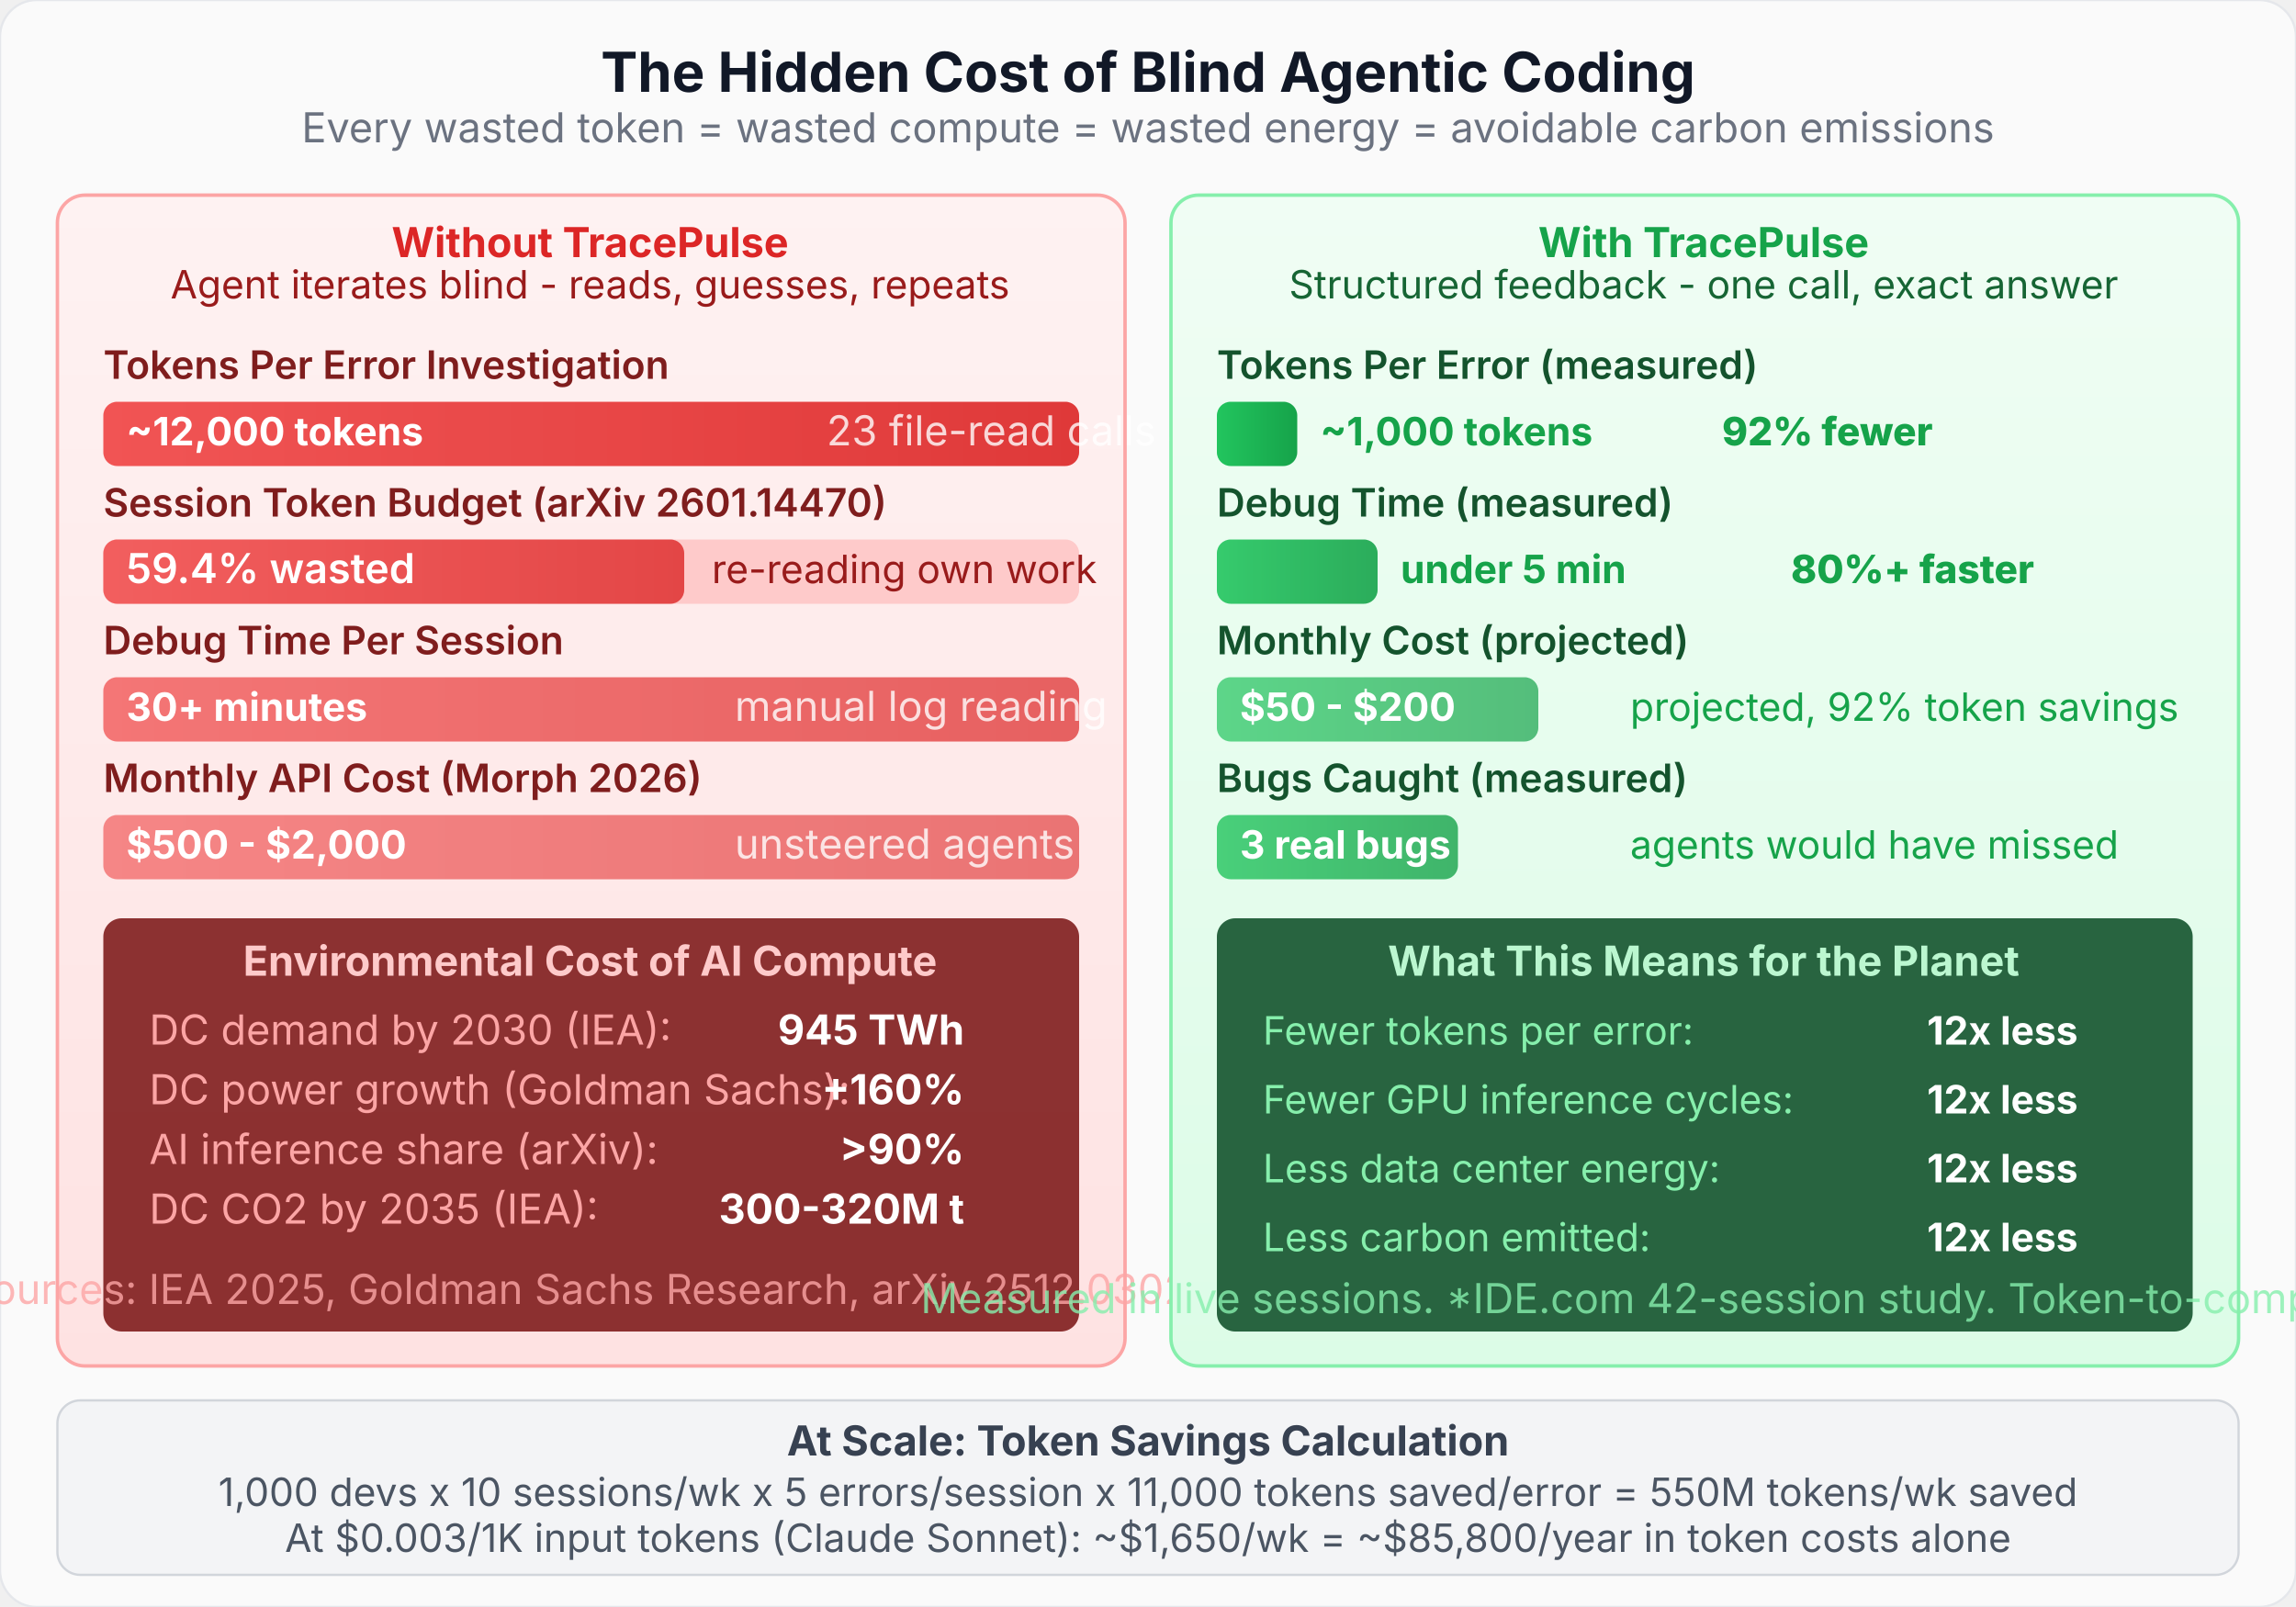
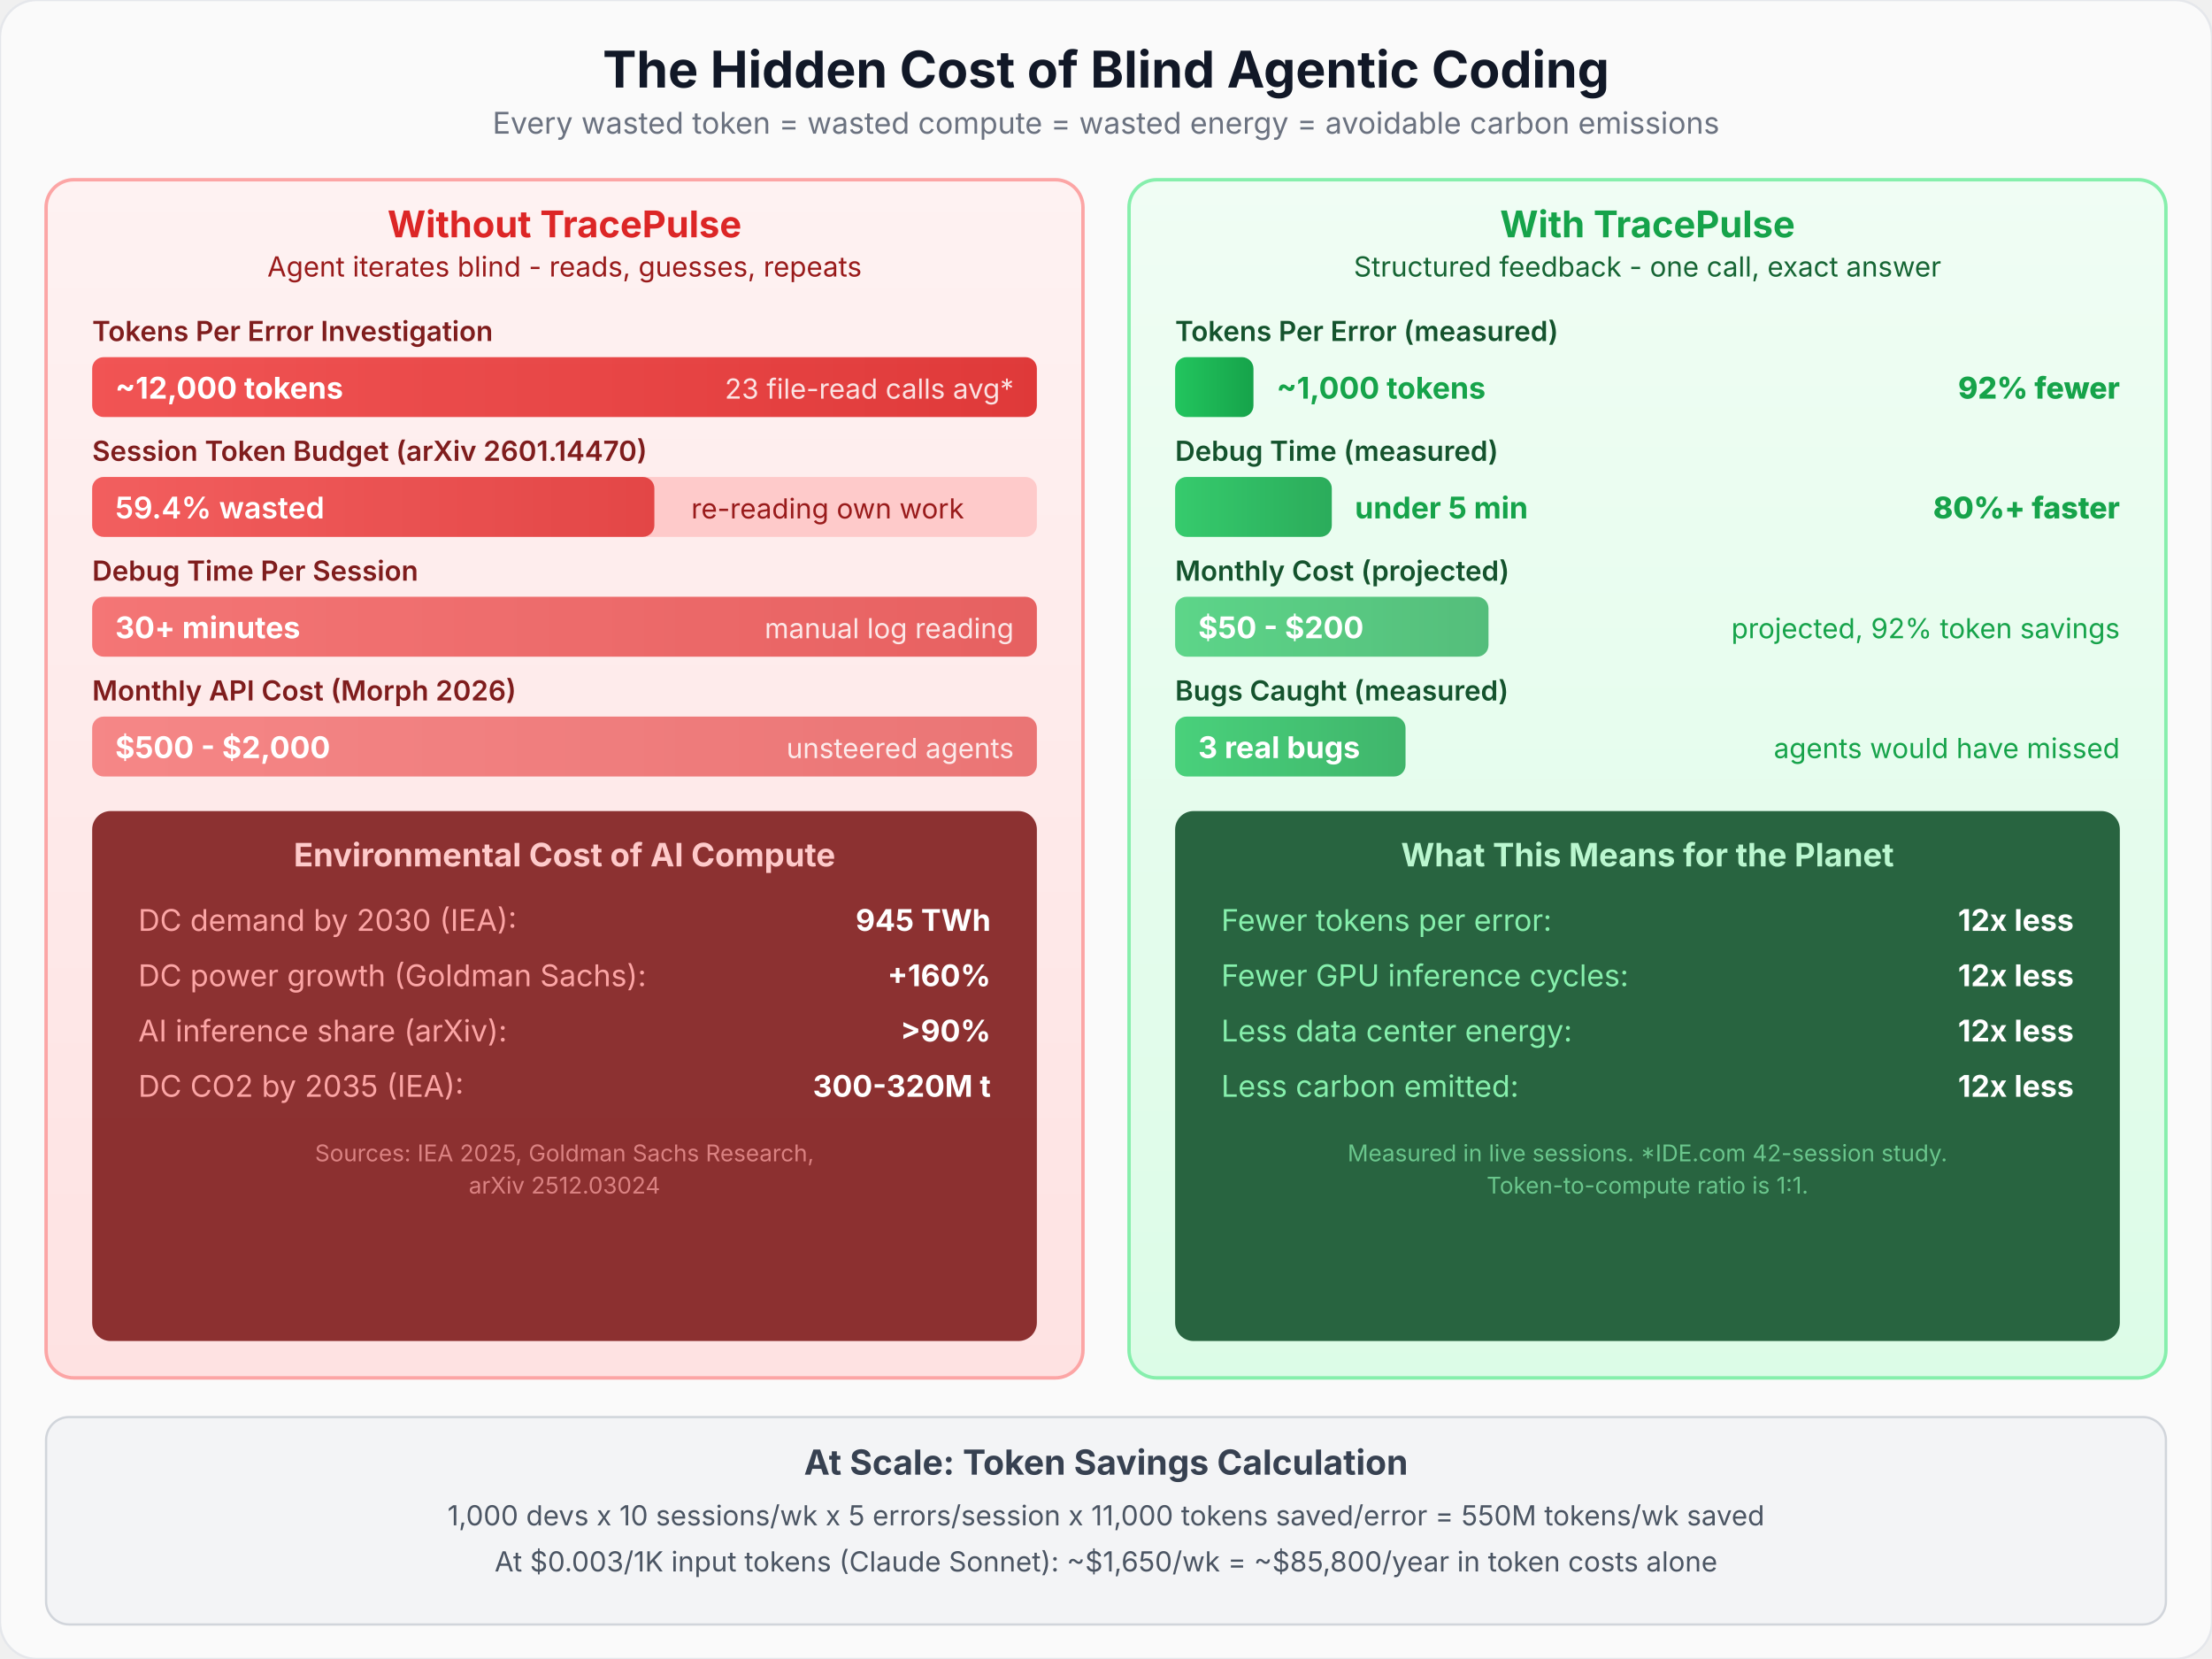
- <svg xmlns="http://www.w3.org/2000/svg" viewBox="0 0 1000 700" font-family="system-ui, -apple-system, sans-serif">
+ <svg xmlns="http://www.w3.org/2000/svg" viewBox="0 0 960 720" font-family="system-ui, -apple-system, sans-serif">
  <defs>
    <linearGradient id="wasteBg" x1="0" y1="0" x2="0" y2="1">
      <stop offset="0%" stop-color="#fef2f2" />
      <stop offset="100%" stop-color="#fee2e2" />
    </linearGradient>
    <linearGradient id="saveBg" x1="0" y1="0" x2="0" y2="1">
      <stop offset="0%" stop-color="#f0fdf4" />
      <stop offset="100%" stop-color="#dcfce7" />
    </linearGradient>
    <linearGradient id="barWaste" x1="0" y1="0" x2="1" y2="0">
      <stop offset="0%" stop-color="#ef4444" />
      <stop offset="100%" stop-color="#dc2626" />
    </linearGradient>
    <linearGradient id="barSave" x1="0" y1="0" x2="1" y2="0">
      <stop offset="0%" stop-color="#22c55e" />
      <stop offset="100%" stop-color="#16a34a" />
    </linearGradient>
  </defs>
-   <rect width="1000" height="700" rx="16" fill="#fafafa" stroke="#e5e7eb" />
-   <text x="500" y="40" text-anchor="middle" font-size="24" font-weight="700" fill="#111827">The Hidden Cost of Blind Agentic Coding</text>
-   <text x="500" y="62" text-anchor="middle" font-size="18" fill="#6b7280">Every wasted token = wasted compute = wasted energy = avoidable carbon emissions</text>
-   <rect x="25" y="85" width="465" height="510" rx="12" fill="url(#wasteBg)" stroke="#fca5a5" stroke-width="1.5" />
-   <text x="257" y="112" text-anchor="middle" font-size="18" font-weight="700" fill="#dc2626">Without TracePulse</text>
-   <text x="257" y="130" text-anchor="middle" font-size="17" fill="#991b1b">Agent iterates blind - reads, guesses, repeats</text>
-   <text x="45" y="165" font-size="17" font-weight="600" fill="#7f1d1d">Tokens Per Error Investigation</text>
-   <rect x="45" y="175" width="425" height="28" rx="6" fill="url(#barWaste)" opacity="0.9" />
-   <text x="55" y="194" font-size="17" font-weight="700" fill="white">~12,000 tokens</text>
-   <text x="360" y="194" font-size="18" fill="white" opacity="0.8">23 file-read calls avg*</text>
-   <text x="45" y="225" font-size="17" font-weight="600" fill="#7f1d1d">Session Token Budget (arXiv 2601.14470)</text>
-   <rect x="45" y="235" width="425" height="28" rx="6" fill="#fecaca" />
-   <rect x="45" y="235" width="253" height="28" rx="6" fill="url(#barWaste)" opacity="0.8" />
-   <text x="55" y="254" font-size="18" font-weight="600" fill="white">59.4% wasted</text>
-   <text x="310" y="254" font-size="17" fill="#991b1b">re-reading own work</text>
-   <text x="45" y="285" font-size="17" font-weight="600" fill="#7f1d1d">Debug Time Per Session</text>
-   <rect x="45" y="295" width="425" height="28" rx="6" fill="url(#barWaste)" opacity="0.7" />
-   <text x="55" y="314" font-size="17" font-weight="700" fill="white">30+ minutes</text>
-   <text x="320" y="314" font-size="18" fill="white" opacity="0.8">manual log reading</text>
-   <text x="45" y="345" font-size="17" font-weight="600" fill="#7f1d1d">Monthly API Cost (Morph 2026)</text>
-   <rect x="45" y="355" width="425" height="28" rx="6" fill="url(#barWaste)" opacity="0.6" />
-   <text x="55" y="374" font-size="17" font-weight="700" fill="white">$500 - $2,000</text>
-   <text x="320" y="374" font-size="18" fill="white" opacity="0.8">unsteered agents</text>
-   <rect x="45" y="400" width="425" height="180" rx="8" fill="#7f1d1d" opacity="0.9" />
-   <text x="257" y="425" text-anchor="middle" font-size="18" font-weight="700" fill="#fecaca">Environmental Cost of AI Compute</text>
-   <text x="65" y="455" font-size="18" fill="#fca5a5">DC demand by 2030 (IEA):</text>
-   <text x="420" y="455" text-anchor="end" font-size="18" font-weight="700" fill="white">945 TWh</text>
-   <text x="65" y="481" font-size="18" fill="#fca5a5">DC power growth (Goldman Sachs):</text>
-   <text x="420" y="481" text-anchor="end" font-size="18" font-weight="700" fill="white">+160%</text>
-   <text x="65" y="507" font-size="18" fill="#fca5a5">AI inference share (arXiv):</text>
-   <text x="420" y="507" text-anchor="end" font-size="18" font-weight="700" fill="white">&gt;90%</text>
-   <text x="65" y="533" font-size="18" fill="#fca5a5">DC CO2 by 2035 (IEA):</text>
-   <text x="420" y="533" text-anchor="end" font-size="18" font-weight="700" fill="white">300-320M t</text>
-   <text x="257" y="568" text-anchor="middle" font-size="18" fill="#fca5a5" opacity="0.8">Sources: IEA 2025, Goldman Sachs Research, arXiv 2512.03024</text>
-   <rect x="510" y="85" width="465" height="510" rx="12" fill="url(#saveBg)" stroke="#86efac" stroke-width="1.5" />
-   <text x="742" y="112" text-anchor="middle" font-size="18" font-weight="700" fill="#16a34a">With TracePulse</text>
-   <text x="742" y="130" text-anchor="middle" font-size="17" fill="#166534">Structured feedback - one call, exact answer</text>
-   <text x="530" y="165" font-size="17" font-weight="600" fill="#14532d">Tokens Per Error (measured)</text>
-   <rect x="530" y="175" width="35" height="28" rx="6" fill="url(#barSave)" />
-   <text x="575" y="194" font-size="17" font-weight="700" fill="#16a34a">~1,000 tokens</text>
-   <text x="750" y="194" font-size="17" font-weight="800" fill="#16a34a">92% fewer</text>
-   <text x="530" y="225" font-size="17" font-weight="600" fill="#14532d">Debug Time (measured)</text>
-   <rect x="530" y="235" width="70" height="28" rx="6" fill="url(#barSave)" opacity="0.9" />
-   <text x="610" y="254" font-size="17" font-weight="700" fill="#16a34a">under 5 min</text>
-   <text x="780" y="254" font-size="17" font-weight="800" fill="#16a34a">80%+ faster</text>
-   <text x="530" y="285" font-size="17" font-weight="600" fill="#14532d">Monthly Cost (projected)</text>
-   <rect x="530" y="295" width="140" height="28" rx="6" fill="url(#barSave)" opacity="0.7" />
-   <text x="540" y="314" font-size="17" font-weight="700" fill="white">$50 - $200</text>
-   <text x="710" y="314" font-size="17" fill="#16a34a">projected, 92% token savings</text>
-   <text x="530" y="345" font-size="17" font-weight="600" fill="#14532d">Bugs Caught (measured)</text>
-   <rect x="530" y="355" width="105" height="28" rx="6" fill="url(#barSave)" opacity="0.8" />
-   <text x="540" y="374" font-size="17" font-weight="700" fill="white">3 real bugs</text>
-   <text x="710" y="374" font-size="17" fill="#16a34a">agents would have missed</text>
-   <rect x="530" y="400" width="425" height="180" rx="8" fill="#14532d" opacity="0.9" />
-   <text x="742" y="425" text-anchor="middle" font-size="18" font-weight="700" fill="#bbf7d0">What This Means for the Planet</text>
-   <text x="550" y="455" font-size="17" fill="#86efac">Fewer tokens per error:</text>
-   <text x="905" y="455" text-anchor="end" font-size="17" font-weight="700" fill="white">12x less</text>
-   <text x="550" y="485" font-size="17" fill="#86efac">Fewer GPU inference cycles:</text>
-   <text x="905" y="485" text-anchor="end" font-size="17" font-weight="700" fill="white">12x less</text>
-   <text x="550" y="515" font-size="17" fill="#86efac">Less data center energy:</text>
-   <text x="905" y="515" text-anchor="end" font-size="17" font-weight="700" fill="white">12x less</text>
-   <text x="550" y="545" font-size="17" fill="#86efac">Less carbon emitted:</text>
-   <text x="905" y="545" text-anchor="end" font-size="17" font-weight="700" fill="white">12x less</text>
-   <text x="742" y="572" text-anchor="middle" font-size="18" fill="#86efac" opacity="0.8">Measured in live sessions. *IDE.com 42-session study. Token-to-compute is 1:1.</text>
-   <rect x="25" y="610" width="950" height="76" rx="10" fill="#f3f4f6" stroke="#d1d5db" />
-   <text x="500" y="634" text-anchor="middle" font-size="18" font-weight="700" fill="#374151">At Scale: Token Savings Calculation</text>
-   <text x="500" y="656" text-anchor="middle" font-size="17" fill="#4b5563">1,000 devs x 10 sessions/wk x 5 errors/session x 11,000 tokens saved/error = 550M tokens/wk saved</text>
-   <text x="500" y="676" text-anchor="middle" font-size="17" fill="#4b5563">At $0.003/1K input tokens (Claude Sonnet): ~$1,650/wk = ~$85,800/year in token costs alone</text>
+   <rect width="960" height="720" rx="16" fill="#fafafa" stroke="#e5e7eb" />
+   <text x="480" y="38" text-anchor="middle" font-size="22" font-weight="700" fill="#111827">The Hidden Cost of Blind Agentic Coding</text>
+   <text x="480" y="58" text-anchor="middle" font-size="13" fill="#6b7280">Every wasted token = wasted compute = wasted energy = avoidable carbon emissions</text>
+   <rect x="20" y="78" width="450" height="520" rx="12" fill="url(#wasteBg)" stroke="#fca5a5" stroke-width="1.5" />
+   <text x="245" y="103" text-anchor="middle" font-size="16" font-weight="700" fill="#dc2626">Without TracePulse</text>
+   <text x="245" y="120" text-anchor="middle" font-size="12" fill="#991b1b">Agent iterates blind - reads, guesses, repeats</text>
+   <text x="40" y="148" font-size="12" font-weight="600" fill="#7f1d1d">Tokens Per Error Investigation</text>
+   <rect x="40" y="155" width="410" height="26" rx="5" fill="url(#barWaste)" opacity="0.9" />
+   <text x="50" y="173" font-size="13" font-weight="700" fill="white">~12,000 tokens</text>
+   <text x="440" y="173" text-anchor="end" font-size="12" fill="white" opacity="0.85">23 file-read calls avg*</text>
+   <text x="40" y="200" font-size="12" font-weight="600" fill="#7f1d1d">Session Token Budget (arXiv 2601.14470)</text>
+   <rect x="40" y="207" width="410" height="26" rx="5" fill="#fecaca" />
+   <rect x="40" y="207" width="244" height="26" rx="5" fill="url(#barWaste)" opacity="0.8" />
+   <text x="50" y="225" font-size="13" font-weight="600" fill="white">59.4% wasted</text>
+   <text x="300" y="225" font-size="12" fill="#991b1b">re-reading own work</text>
+   <text x="40" y="252" font-size="12" font-weight="600" fill="#7f1d1d">Debug Time Per Session</text>
+   <rect x="40" y="259" width="410" height="26" rx="5" fill="url(#barWaste)" opacity="0.7" />
+   <text x="50" y="277" font-size="13" font-weight="700" fill="white">30+ minutes</text>
+   <text x="440" y="277" text-anchor="end" font-size="12" fill="white" opacity="0.85">manual log reading</text>
+   <text x="40" y="304" font-size="12" font-weight="600" fill="#7f1d1d">Monthly API Cost (Morph 2026)</text>
+   <rect x="40" y="311" width="410" height="26" rx="5" fill="url(#barWaste)" opacity="0.6" />
+   <text x="50" y="329" font-size="13" font-weight="700" fill="white">$500 - $2,000</text>
+   <text x="440" y="329" text-anchor="end" font-size="12" fill="white" opacity="0.85">unsteered agents</text>
+   <rect x="40" y="352" width="410" height="230" rx="8" fill="#7f1d1d" opacity="0.9" />
+   <text x="245" y="376" text-anchor="middle" font-size="14" font-weight="700" fill="#fecaca">Environmental Cost of AI Compute</text>
+   <text x="60" y="404" font-size="13" fill="#fca5a5">DC demand by 2030 (IEA):</text>
+   <text x="430" y="404" text-anchor="end" font-size="13" font-weight="700" fill="white">945 TWh</text>
+   <text x="60" y="428" font-size="13" fill="#fca5a5">DC power growth (Goldman Sachs):</text>
+   <text x="430" y="428" text-anchor="end" font-size="13" font-weight="700" fill="white">+160%</text>
+   <text x="60" y="452" font-size="13" fill="#fca5a5">AI inference share (arXiv):</text>
+   <text x="430" y="452" text-anchor="end" font-size="13" font-weight="700" fill="white">&gt;90%</text>
+   <text x="60" y="476" font-size="13" fill="#fca5a5">DC CO2 by 2035 (IEA):</text>
+   <text x="430" y="476" text-anchor="end" font-size="13" font-weight="700" fill="white">300-320M t</text>
+   <text x="245" y="504" text-anchor="middle" font-size="10" fill="#fca5a5" opacity="0.7">Sources: IEA 2025, Goldman Sachs Research,</text>
+   <text x="245" y="518" text-anchor="middle" font-size="10" fill="#fca5a5" opacity="0.7">arXiv 2512.03024</text>
+   <rect x="490" y="78" width="450" height="520" rx="12" fill="url(#saveBg)" stroke="#86efac" stroke-width="1.5" />
+   <text x="715" y="103" text-anchor="middle" font-size="16" font-weight="700" fill="#16a34a">With TracePulse</text>
+   <text x="715" y="120" text-anchor="middle" font-size="12" fill="#166534">Structured feedback - one call, exact answer</text>
+   <text x="510" y="148" font-size="12" font-weight="600" fill="#14532d">Tokens Per Error (measured)</text>
+   <rect x="510" y="155" width="34" height="26" rx="5" fill="url(#barSave)" />
+   <text x="554" y="173" font-size="13" font-weight="700" fill="#16a34a">~1,000 tokens</text>
+   <text x="920" y="173" text-anchor="end" font-size="13" font-weight="800" fill="#16a34a">92% fewer</text>
+   <text x="510" y="200" font-size="12" font-weight="600" fill="#14532d">Debug Time (measured)</text>
+   <rect x="510" y="207" width="68" height="26" rx="5" fill="url(#barSave)" opacity="0.9" />
+   <text x="588" y="225" font-size="13" font-weight="700" fill="#16a34a">under 5 min</text>
+   <text x="920" y="225" text-anchor="end" font-size="13" font-weight="800" fill="#16a34a">80%+ faster</text>
+   <text x="510" y="252" font-size="12" font-weight="600" fill="#14532d">Monthly Cost (projected)</text>
+   <rect x="510" y="259" width="136" height="26" rx="5" fill="url(#barSave)" opacity="0.7" />
+   <text x="520" y="277" font-size="13" font-weight="700" fill="white">$50 - $200</text>
+   <text x="920" y="277" text-anchor="end" font-size="12" fill="#16a34a">projected, 92% token savings</text>
+   <text x="510" y="304" font-size="12" font-weight="600" fill="#14532d">Bugs Caught (measured)</text>
+   <rect x="510" y="311" width="100" height="26" rx="5" fill="url(#barSave)" opacity="0.8" />
+   <text x="520" y="329" font-size="13" font-weight="700" fill="white">3 real bugs</text>
+   <text x="920" y="329" text-anchor="end" font-size="12" fill="#16a34a">agents would have missed</text>
+   <rect x="510" y="352" width="410" height="230" rx="8" fill="#14532d" opacity="0.9" />
+   <text x="715" y="376" text-anchor="middle" font-size="14" font-weight="700" fill="#bbf7d0">What This Means for the Planet</text>
+   <text x="530" y="404" font-size="13" fill="#86efac">Fewer tokens per error:</text>
+   <text x="900" y="404" text-anchor="end" font-size="13" font-weight="700" fill="white">12x less</text>
+   <text x="530" y="428" font-size="13" fill="#86efac">Fewer GPU inference cycles:</text>
+   <text x="900" y="428" text-anchor="end" font-size="13" font-weight="700" fill="white">12x less</text>
+   <text x="530" y="452" font-size="13" fill="#86efac">Less data center energy:</text>
+   <text x="900" y="452" text-anchor="end" font-size="13" font-weight="700" fill="white">12x less</text>
+   <text x="530" y="476" font-size="13" fill="#86efac">Less carbon emitted:</text>
+   <text x="900" y="476" text-anchor="end" font-size="13" font-weight="700" fill="white">12x less</text>
+   <text x="715" y="504" text-anchor="middle" font-size="10" fill="#86efac" opacity="0.7">Measured in live sessions. *IDE.com 42-session study.</text>
+   <text x="715" y="518" text-anchor="middle" font-size="10" fill="#86efac" opacity="0.7">Token-to-compute ratio is 1:1.</text>
+   <rect x="20" y="615" width="920" height="90" rx="10" fill="#f3f4f6" stroke="#d1d5db" />
+   <text x="480" y="640" text-anchor="middle" font-size="15" font-weight="700" fill="#374151">At Scale: Token Savings Calculation</text>
+   <text x="480" y="662" text-anchor="middle" font-size="12" fill="#4b5563">1,000 devs x 10 sessions/wk x 5 errors/session x 11,000 tokens saved/error = 550M tokens/wk saved</text>
+   <text x="480" y="682" text-anchor="middle" font-size="12" fill="#4b5563">At $0.003/1K input tokens (Claude Sonnet): ~$1,650/wk = ~$85,800/year in token costs alone</text>
</svg>
